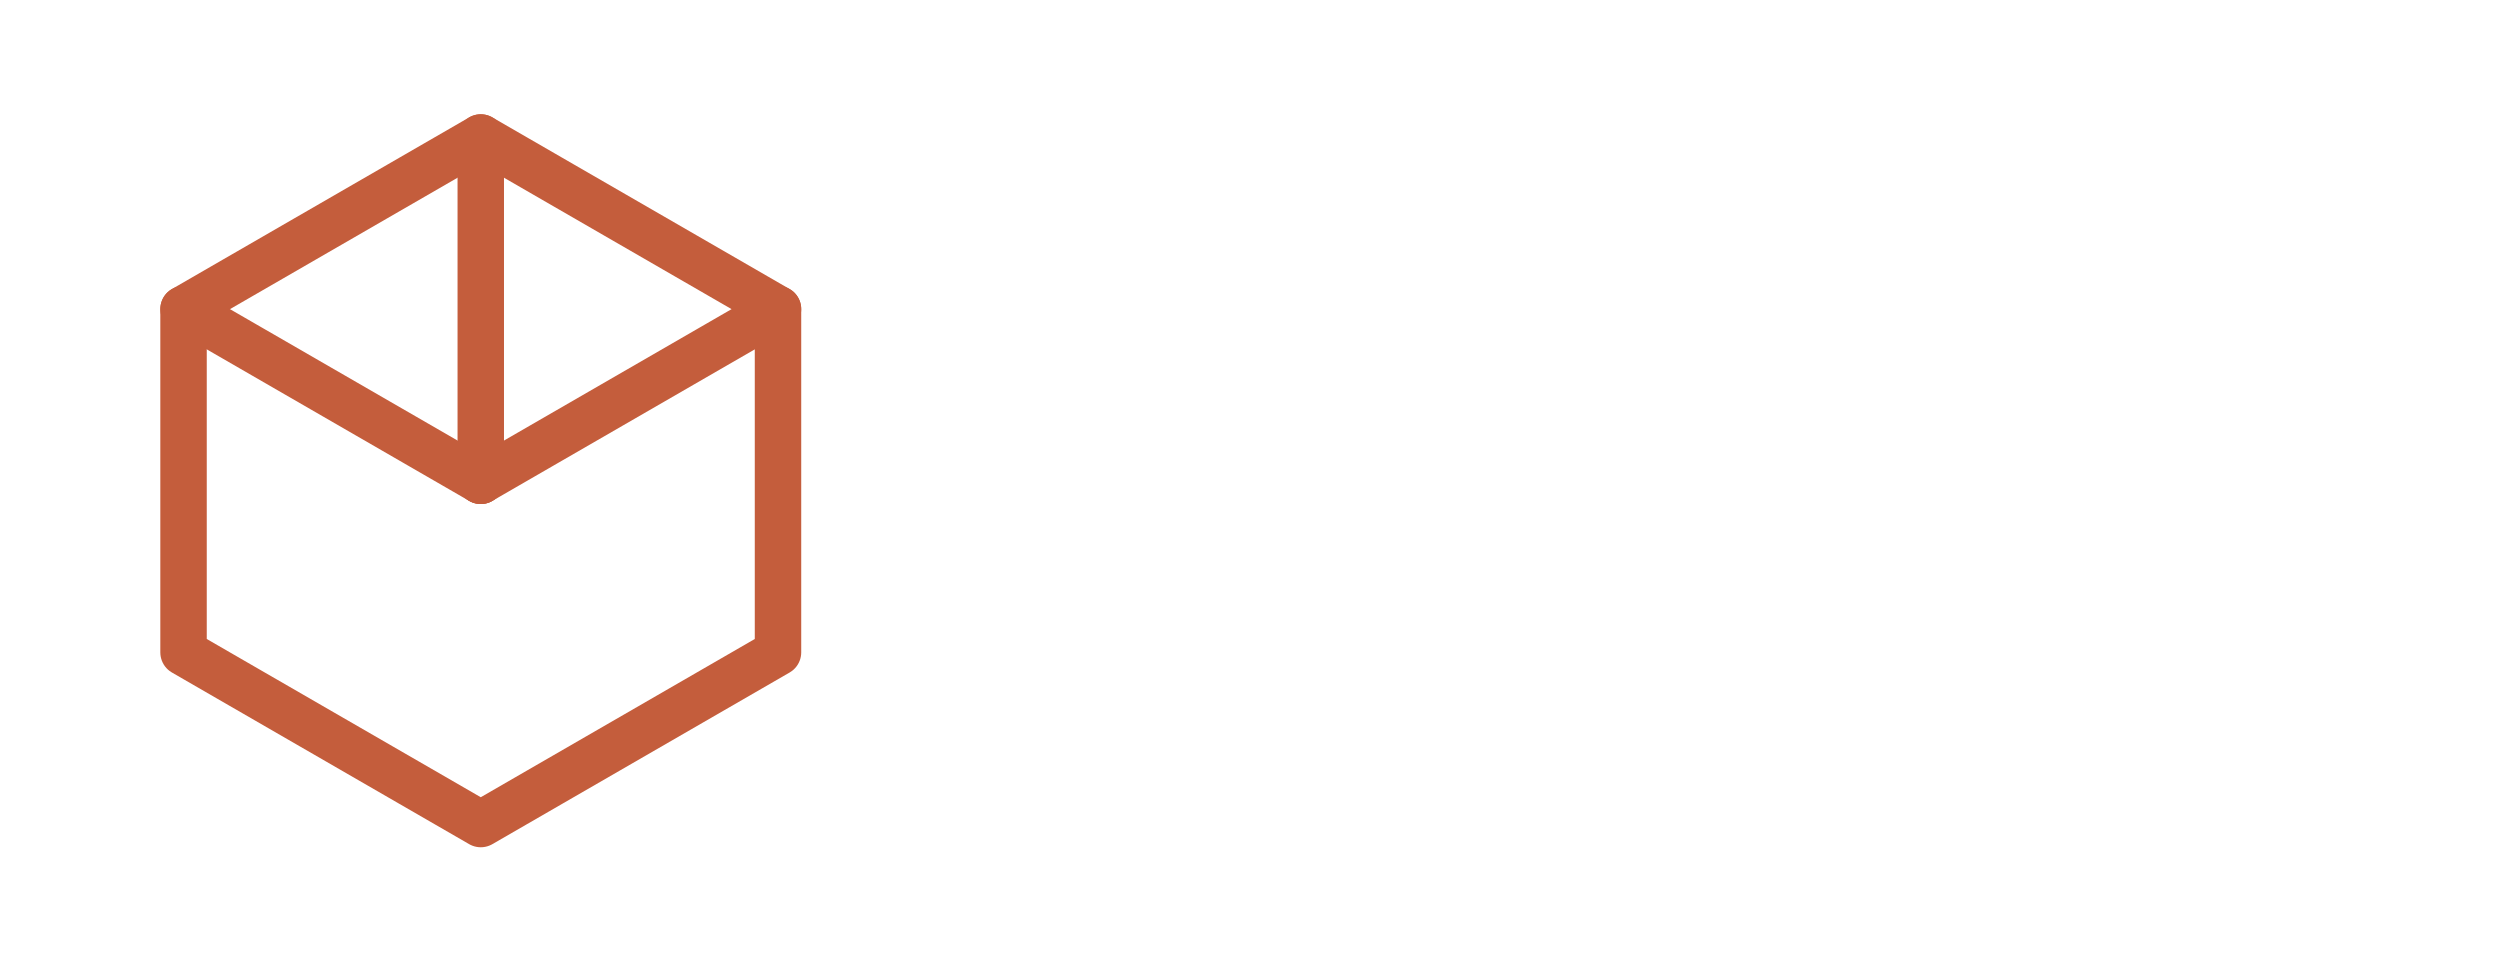
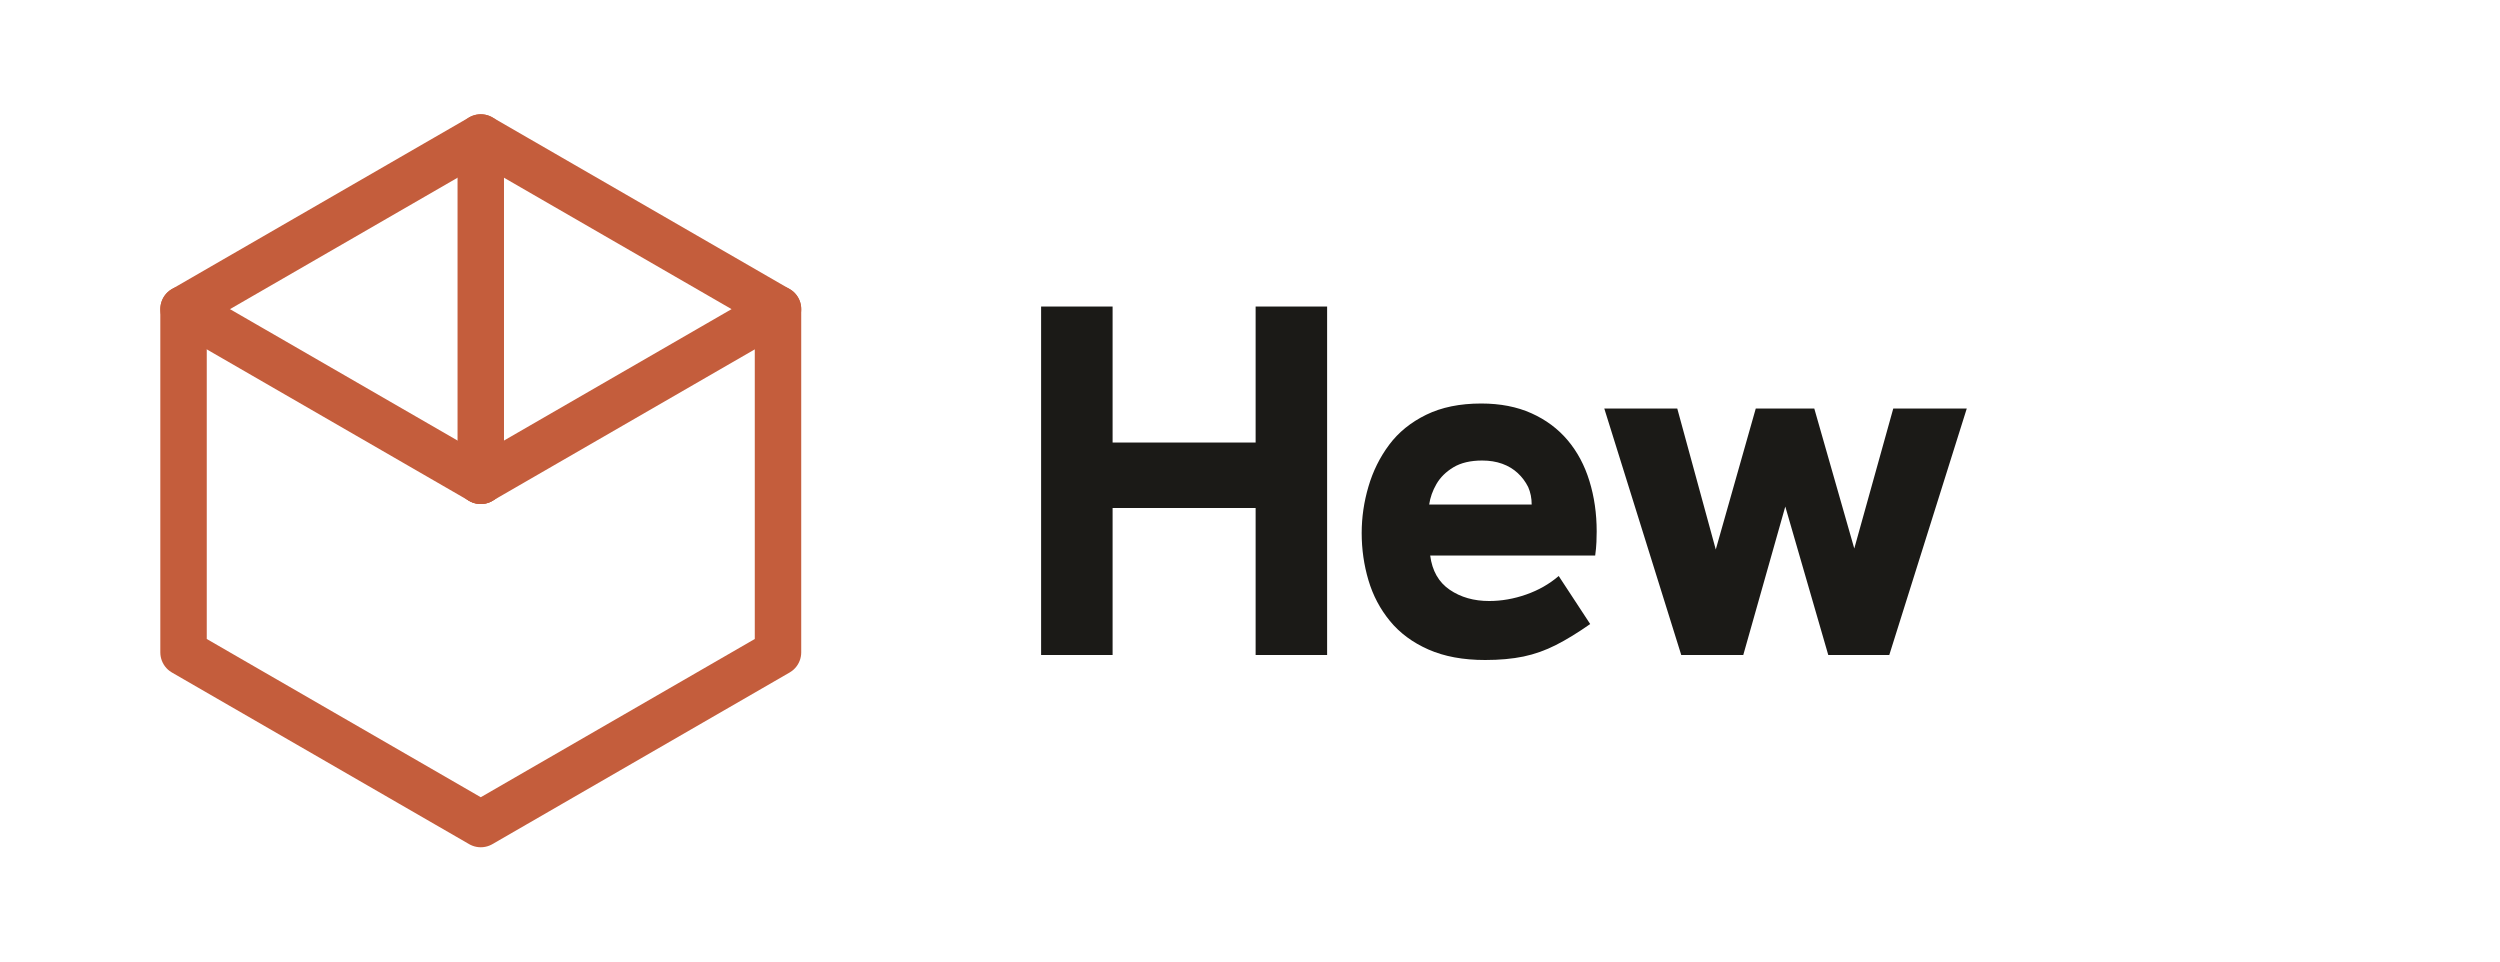
<svg xmlns="http://www.w3.org/2000/svg" viewBox="0 0 520 200" width="520" height="200">
  <g transform="translate(100,100) scale(2.1)">
    <g fill="none" stroke="#C45D3C" stroke-width="4.6" stroke-linejoin="round" stroke-linecap="round">
      <polygon points="0,-34 29.44,-17 29.44,17 0,34 -29.44,17 -29.44,-17" />
      <line x1="0" y1="0" x2="0" y2="-34" />
      <line x1="0" y1="0" x2="-29.44" y2="-17" />
      <line x1="0" y1="0" x2="29.44" y2="-17" />
    </g>
  </g>
-   <path d=" 136.24L216.55 136.24L216.55 63.76L231.42 63.76L231.42 92.04L261.17 92.04L261.17 63.76L276.04 63.76L276.04 136.24L261.17 136.24L261.17 105.67L231.42 105.67L231.42 136.24ZM308.92 137.28L308.92 137.28Q302.06 137.28 297.12 135.10Q292.18 132.92 289.11 129.17Q286.04 125.43 284.64 120.70Q283.23 115.96 283.23 110.87L283.23 110.87Q283.23 105.98 284.64 101.20Q286.04 96.41 288.95 92.51Q291.86 88.61 296.65 86.27Q301.43 83.93 308.09 83.93L308.09 83.93Q314.02 83.93 318.54 85.96Q323.06 87.99 326.08 91.58Q329.10 95.16 330.60 100.05Q332.11 104.94 332.11 110.56L332.11 110.56Q332.11 111.49 332.06 112.74Q332.01 113.99 331.80 115.55L331.80 115.55L297.48 115.55Q298.10 120.33 301.54 122.67Q304.97 125.01 309.75 125.01L309.75 125.01Q313.60 125.01 317.45 123.66Q321.30 122.31 324.21 119.81L324.21 119.81L330.76 129.80Q326.91 132.50 323.64 134.16Q320.36 135.83 316.88 136.56Q313.39 137.28 308.92 137.28ZM297.27 104.94L318.59 104.94Q318.59 102.96 317.86 101.30L317.86 101.30Q317.03 99.64 315.68 98.39Q314.33 97.14 312.46 96.46Q310.58 95.79 308.30 95.79L308.30 95.79Q304.66 95.79 302.32 97.19Q299.98 98.60 298.78 100.68Q297.58 102.76 297.27 104.94L297.27 104.94ZM362.60 136.24L349.70 136.24L333.69 84.97L348.87 84.97L356.88 114.30L365.20 84.97L377.37 84.97L385.69 114.09L393.80 84.97L409.09 84.97L392.97 136.24L380.28 136.24L371.34 105.36L362.60 136.24Z" fill="#1B1A17" />
+   <path d="M216.55 136.24L216.55 63.76L231.42 63.76L231.42 92.04L261.17 92.04L261.17 63.76L276.04 63.76L276.04 136.24L261.17 136.24L261.17 105.67L231.42 105.67L231.42 136.24ZM308.92 137.28L308.92 137.28Q302.06 137.28 297.12 135.10Q292.18 132.92 289.11 129.17Q286.04 125.43 284.64 120.70Q283.23 115.96 283.23 110.87L283.23 110.87Q283.23 105.98 284.64 101.20Q286.04 96.41 288.95 92.51Q291.86 88.61 296.65 86.27Q301.43 83.93 308.09 83.93L308.09 83.93Q314.02 83.93 318.54 85.96Q323.06 87.99 326.08 91.58Q329.10 95.16 330.60 100.05Q332.11 104.94 332.11 110.56L332.11 110.56Q332.11 111.49 332.06 112.74Q332.01 113.99 331.80 115.55L331.80 115.55L297.48 115.55Q298.10 120.33 301.54 122.67Q304.97 125.01 309.75 125.01L309.75 125.01Q313.60 125.01 317.45 123.66Q321.30 122.31 324.21 119.81L324.21 119.81L330.76 129.80Q326.91 132.50 323.64 134.16Q320.36 135.83 316.88 136.56Q313.39 137.28 308.92 137.28ZM297.27 104.94L318.59 104.94Q318.59 102.96 317.86 101.30L317.86 101.30Q317.03 99.64 315.68 98.39Q314.33 97.14 312.46 96.46Q310.58 95.79 308.30 95.79L308.30 95.79Q304.66 95.79 302.32 97.19Q299.98 98.60 298.78 100.68Q297.58 102.76 297.27 104.94L297.27 104.94ZM362.60 136.24L349.70 136.24L333.69 84.97L348.87 84.97L356.88 114.30L365.20 84.97L377.37 84.97L385.69 114.09L393.80 84.97L409.09 84.97L392.97 136.24L380.28 136.24L371.34 105.36L362.60 136.24Z" fill="#1B1A17" />
</svg>
